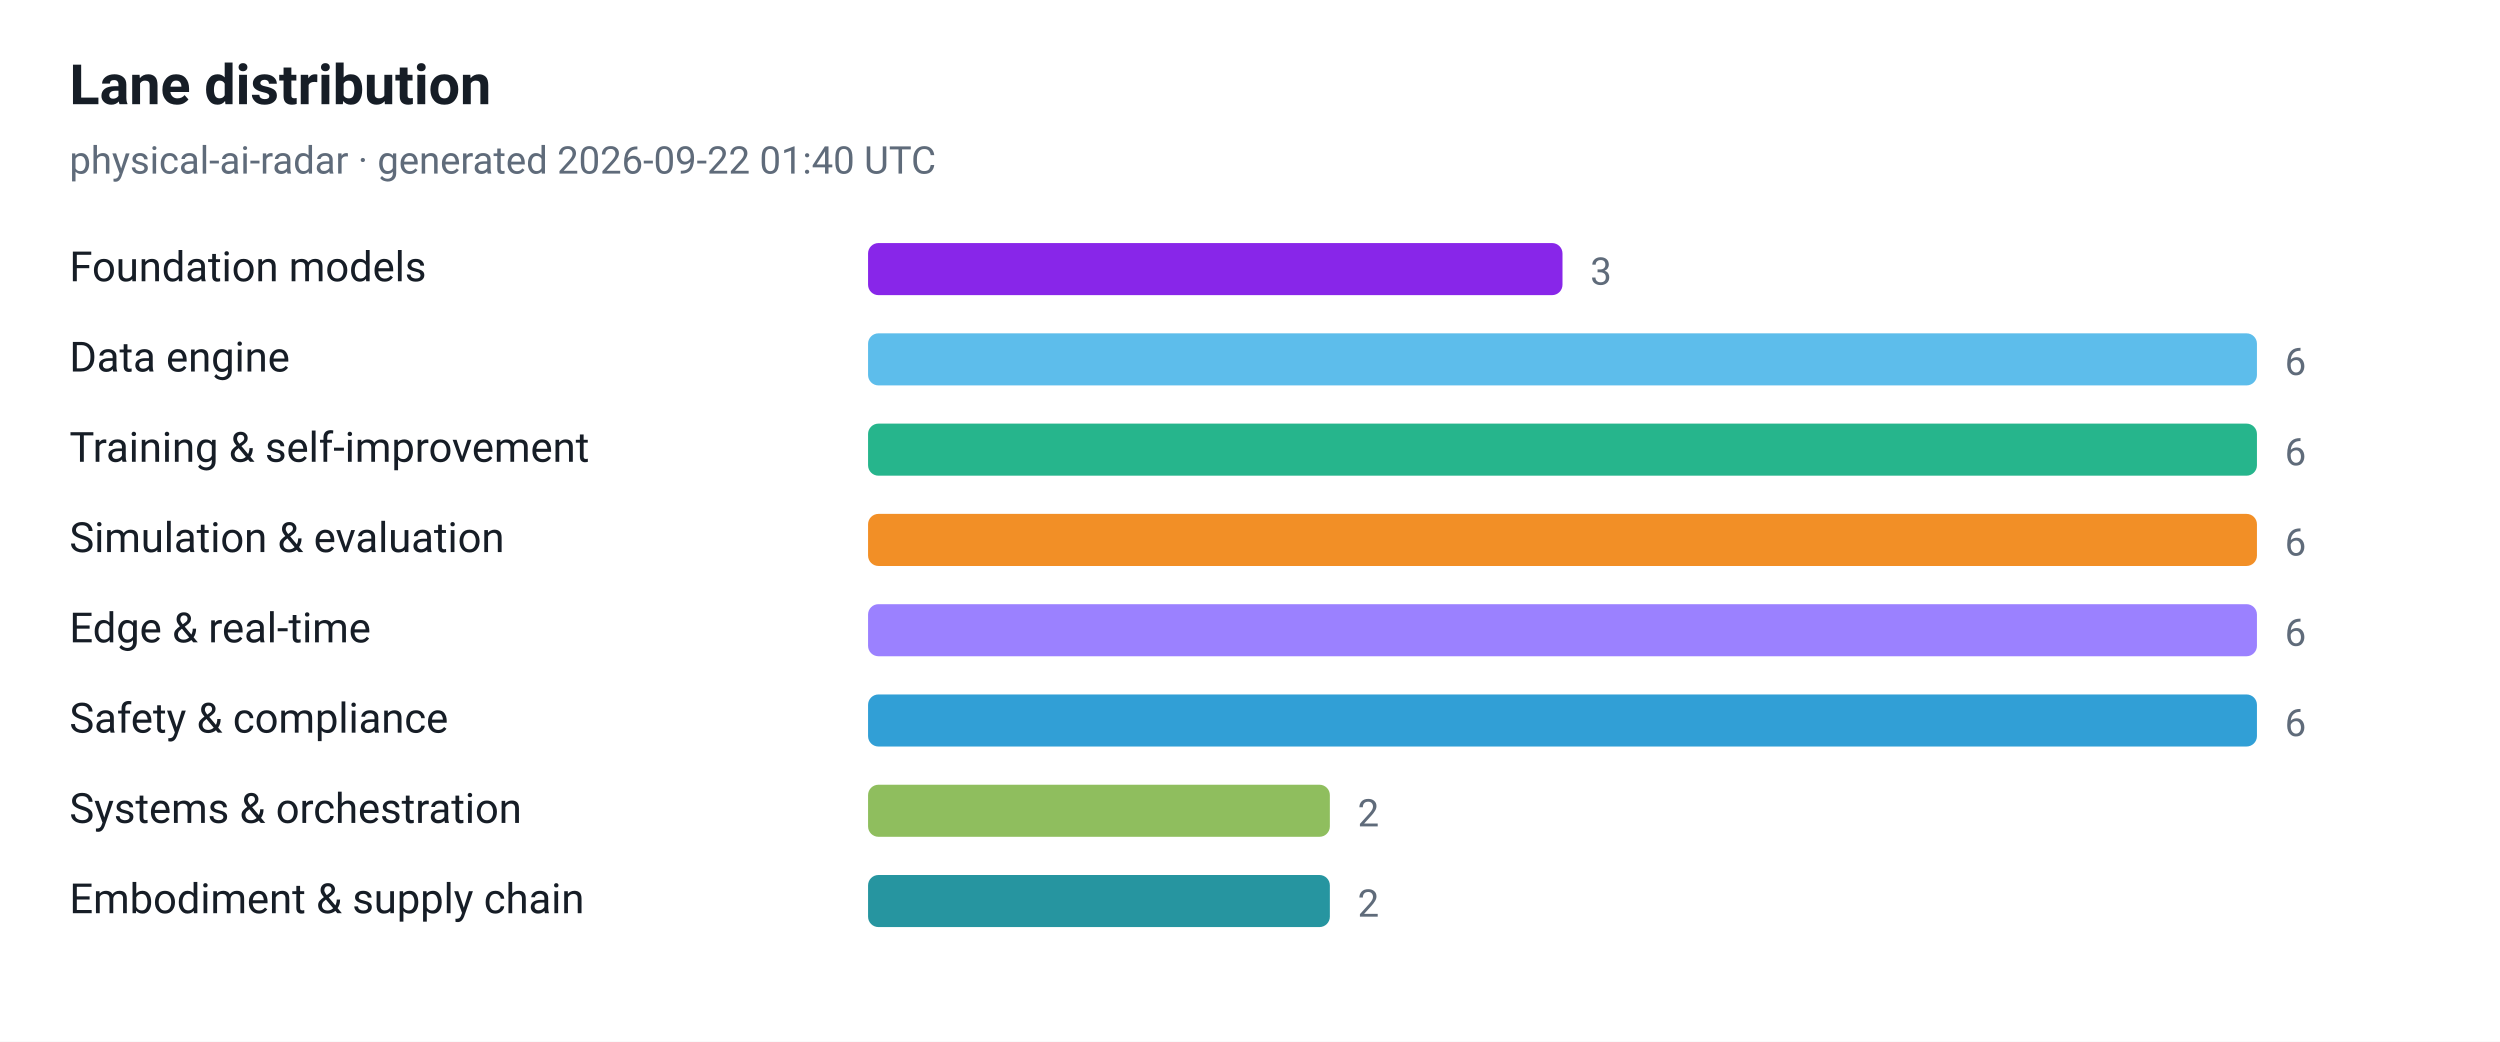
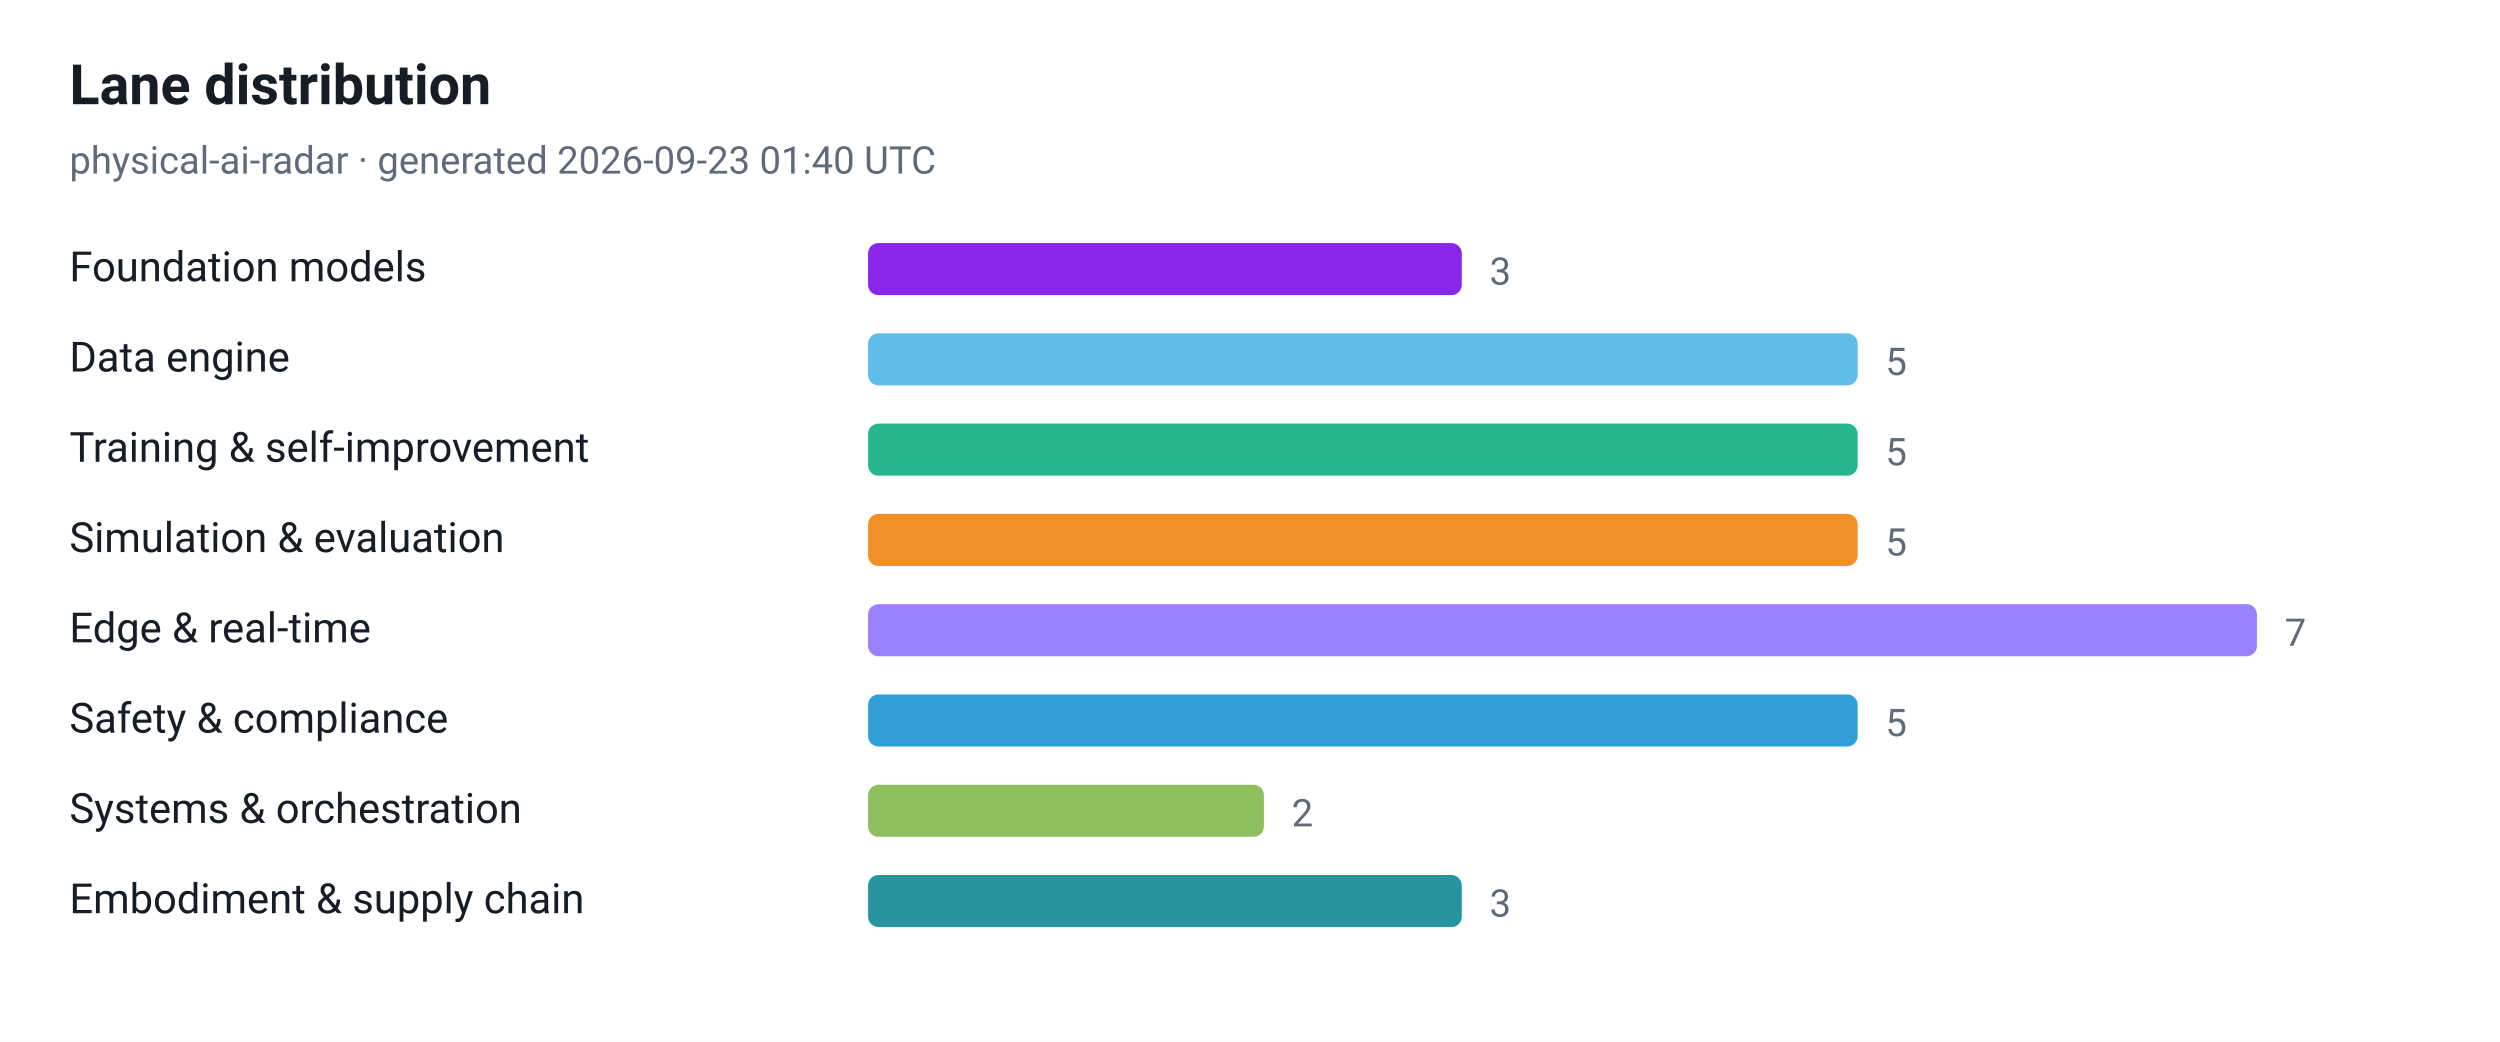
<svg xmlns="http://www.w3.org/2000/svg" viewBox="0 0 720 300" width="720" height="300" role="img" aria-label="Lane distribution">
  <style>
  .plate { fill: #ffffff }
  .ink { fill: #161d26 }
  .muted { fill: #5f6b7a }
  .grid { stroke: #e3e9ef }
  @media (prefers-color-scheme: dark) {
    .plate { fill: #0d1117 }
    .ink { fill: #e6edf3 }
    .muted { fill: #8b949e }
    .grid { stroke: #30363d }
  }
</style>
  <rect class="plate" width="720" height="300" />
  <text x="20" y="30" font-family="ui-sans-serif, -apple-system, 'Segoe UI', Roboto, Helvetica, Arial, sans-serif" font-size="16" font-weight="700" class="ink">Lane distribution</text>
-   <text x="20" y="50" font-family="ui-sans-serif, -apple-system, 'Segoe UI', Roboto, Helvetica, Arial, sans-serif" font-size="11" class="muted">physical-ai-radar · generated 2026-09-22 01:40 UTC</text>
+   <text x="20" y="50" font-family="ui-sans-serif, -apple-system, 'Segoe UI', Roboto, Helvetica, Arial, sans-serif" font-size="11" class="muted">physical-ai-radar · generated 2026-09-23 01:40 UTC</text>
  <text x="20" y="81" font-family="ui-sans-serif, -apple-system, 'Segoe UI', Roboto, Helvetica, Arial, sans-serif" font-size="12" class="ink">Foundation models</text>
-   <rect x="250" y="70" width="200" height="15" rx="3" fill="#7300e5" fill-opacity="0.85" />
-   <text x="458" y="82" font-family="ui-sans-serif, -apple-system, 'Segoe UI', Roboto, Helvetica, Arial, sans-serif" font-size="11" class="muted">3</text>
+   <rect x="250" y="70" width="171" height="15" rx="3" fill="#7300e5" fill-opacity="0.85" />
+   <text x="429" y="82" font-family="ui-sans-serif, -apple-system, 'Segoe UI', Roboto, Helvetica, Arial, sans-serif" font-size="11" class="muted">3</text>
  <text x="20" y="107" font-family="ui-sans-serif, -apple-system, 'Segoe UI', Roboto, Helvetica, Arial, sans-serif" font-size="12" class="ink">Data engine</text>
-   <rect x="250" y="96" width="400" height="15" rx="3" fill="#41b1e8" fill-opacity="0.85" />
-   <text x="658" y="108" font-family="ui-sans-serif, -apple-system, 'Segoe UI', Roboto, Helvetica, Arial, sans-serif" font-size="11" class="muted">6</text>
+   <rect x="250" y="96" width="285" height="15" rx="3" fill="#41b1e8" fill-opacity="0.85" />
+   <text x="543" y="108" font-family="ui-sans-serif, -apple-system, 'Segoe UI', Roboto, Helvetica, Arial, sans-serif" font-size="11" class="muted">5</text>
  <text x="20" y="133" font-family="ui-sans-serif, -apple-system, 'Segoe UI', Roboto, Helvetica, Arial, sans-serif" font-size="12" class="ink">Training &amp; self-improvement</text>
-   <rect x="250" y="122" width="400" height="15" rx="3" fill="#00a878" fill-opacity="0.85" />
-   <text x="658" y="134" font-family="ui-sans-serif, -apple-system, 'Segoe UI', Roboto, Helvetica, Arial, sans-serif" font-size="11" class="muted">6</text>
+   <rect x="250" y="122" width="285" height="15" rx="3" fill="#00a878" fill-opacity="0.85" />
+   <text x="543" y="134" font-family="ui-sans-serif, -apple-system, 'Segoe UI', Roboto, Helvetica, Arial, sans-serif" font-size="11" class="muted">5</text>
  <text x="20" y="159" font-family="ui-sans-serif, -apple-system, 'Segoe UI', Roboto, Helvetica, Arial, sans-serif" font-size="12" class="ink">Simulation &amp; evaluation</text>
-   <rect x="250" y="148" width="400" height="15" rx="3" fill="#f07c00" fill-opacity="0.85" />
-   <text x="658" y="160" font-family="ui-sans-serif, -apple-system, 'Segoe UI', Roboto, Helvetica, Arial, sans-serif" font-size="11" class="muted">6</text>
+   <rect x="250" y="148" width="285" height="15" rx="3" fill="#f07c00" fill-opacity="0.85" />
+   <text x="543" y="160" font-family="ui-sans-serif, -apple-system, 'Segoe UI', Roboto, Helvetica, Arial, sans-serif" font-size="11" class="muted">5</text>
  <text x="20" y="185" font-family="ui-sans-serif, -apple-system, 'Segoe UI', Roboto, Helvetica, Arial, sans-serif" font-size="12" class="ink">Edge &amp; real-time</text>
  <rect x="250" y="174" width="400" height="15" rx="3" fill="#8a6bff" fill-opacity="0.85" />
-   <text x="658" y="186" font-family="ui-sans-serif, -apple-system, 'Segoe UI', Roboto, Helvetica, Arial, sans-serif" font-size="11" class="muted">6</text>
+   <text x="658" y="186" font-family="ui-sans-serif, -apple-system, 'Segoe UI', Roboto, Helvetica, Arial, sans-serif" font-size="11" class="muted">7</text>
  <text x="20" y="211" font-family="ui-sans-serif, -apple-system, 'Segoe UI', Roboto, Helvetica, Arial, sans-serif" font-size="12" class="ink">Safety &amp; compliance</text>
-   <rect x="250" y="200" width="400" height="15" rx="3" fill="#0d8ecf" fill-opacity="0.85" />
-   <text x="658" y="212" font-family="ui-sans-serif, -apple-system, 'Segoe UI', Roboto, Helvetica, Arial, sans-serif" font-size="11" class="muted">6</text>
+   <rect x="250" y="200" width="285" height="15" rx="3" fill="#0d8ecf" fill-opacity="0.85" />
+   <text x="543" y="212" font-family="ui-sans-serif, -apple-system, 'Segoe UI', Roboto, Helvetica, Arial, sans-serif" font-size="11" class="muted">5</text>
  <text x="20" y="237" font-family="ui-sans-serif, -apple-system, 'Segoe UI', Roboto, Helvetica, Arial, sans-serif" font-size="12" class="ink">Systems &amp; orchestration</text>
-   <rect x="250" y="226" width="133" height="15" rx="3" fill="#7cb342" fill-opacity="0.85" />
-   <text x="391" y="238" font-family="ui-sans-serif, -apple-system, 'Segoe UI', Roboto, Helvetica, Arial, sans-serif" font-size="11" class="muted">2</text>
+   <rect x="250" y="226" width="114" height="15" rx="3" fill="#7cb342" fill-opacity="0.85" />
+   <text x="372" y="238" font-family="ui-sans-serif, -apple-system, 'Segoe UI', Roboto, Helvetica, Arial, sans-serif" font-size="11" class="muted">2</text>
  <text x="20" y="263" font-family="ui-sans-serif, -apple-system, 'Segoe UI', Roboto, Helvetica, Arial, sans-serif" font-size="12" class="ink">Embodiment &amp; supply chain</text>
-   <rect x="250" y="252" width="133" height="15" rx="3" fill="#00838f" fill-opacity="0.85" />
-   <text x="391" y="264" font-family="ui-sans-serif, -apple-system, 'Segoe UI', Roboto, Helvetica, Arial, sans-serif" font-size="11" class="muted">2</text>
+   <rect x="250" y="252" width="171" height="15" rx="3" fill="#00838f" fill-opacity="0.85" />
+   <text x="429" y="264" font-family="ui-sans-serif, -apple-system, 'Segoe UI', Roboto, Helvetica, Arial, sans-serif" font-size="11" class="muted">3</text>
</svg>
